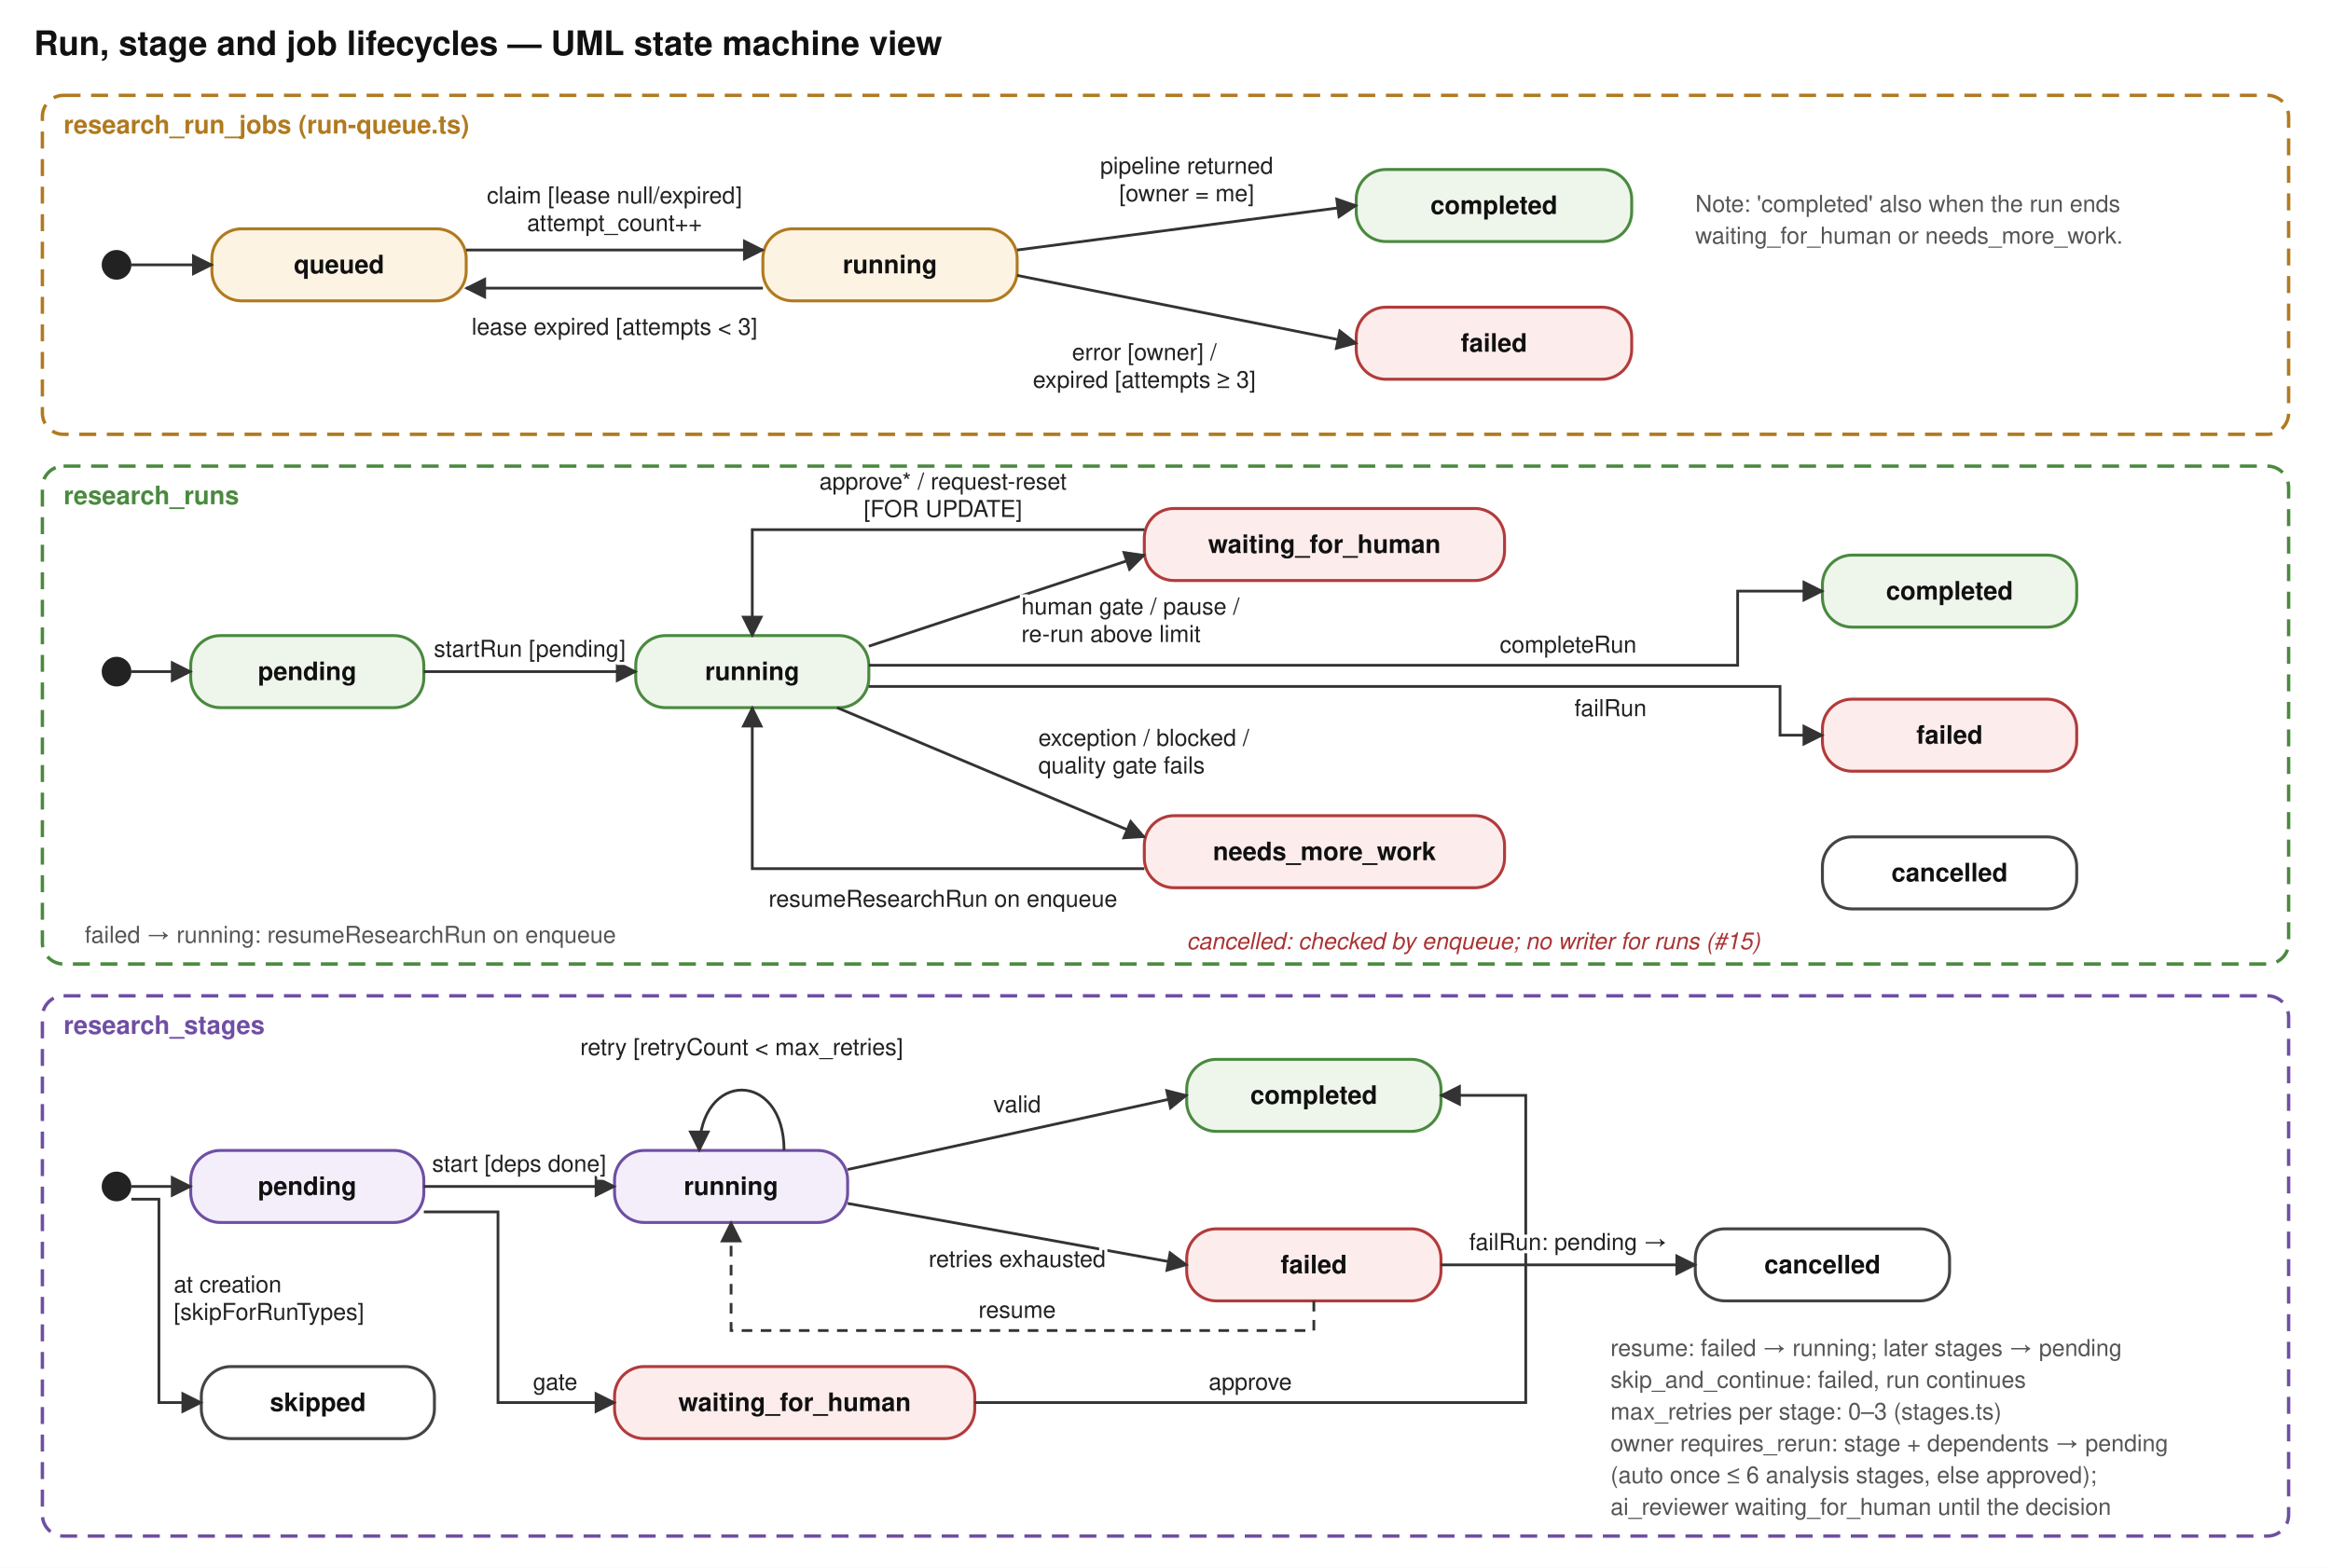
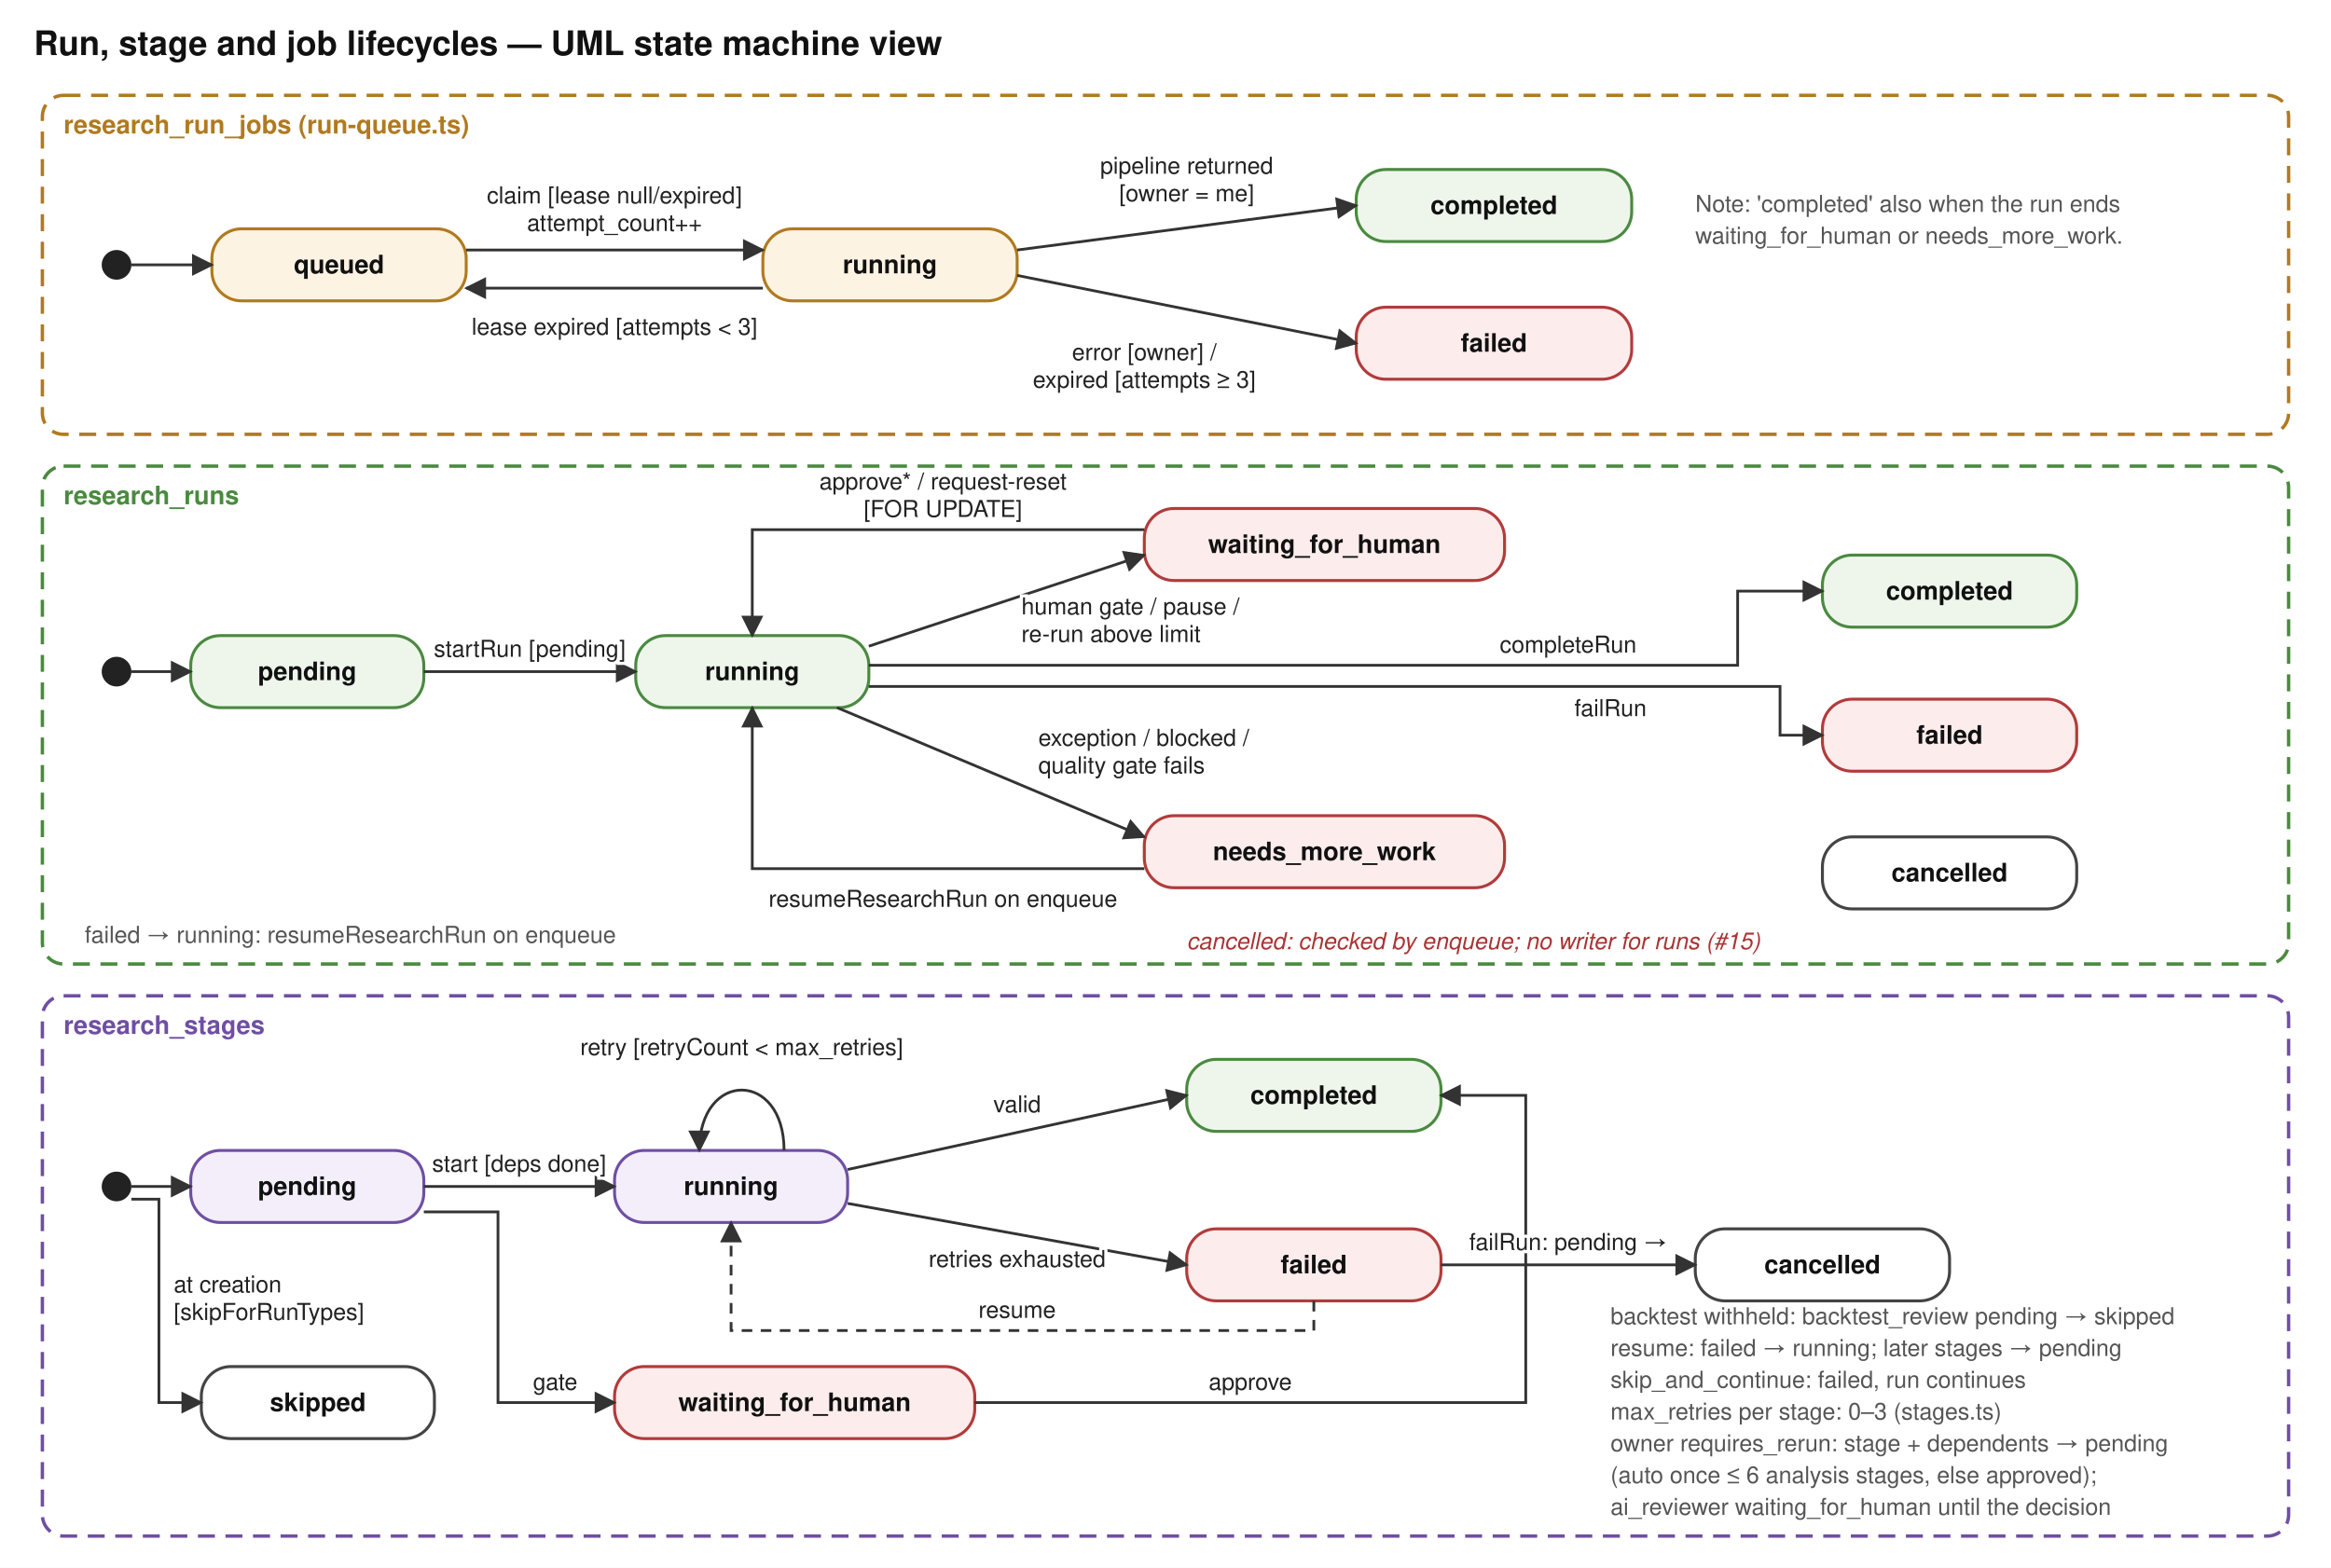
<svg xmlns="http://www.w3.org/2000/svg" viewBox="0 0 1100 740" width="1100" height="740" role="img" aria-labelledby="t d" font-family="Helvetica, Arial, sans-serif" font-size="13">
  <defs>
    <marker id="a" viewBox="0 0 10 10" refX="9" refY="5" markerWidth="8" markerHeight="8" orient="auto-start-reverse">
      <path d="M0,0 L10,5 L0,10 z" fill="#333" />
    </marker>
    <marker id="o" viewBox="0 0 10 10" refX="9" refY="5" markerWidth="9" markerHeight="9" orient="auto-start-reverse">
      <path d="M0,0 L10,5 L0,10" fill="none" stroke="#333" />
    </marker>
  </defs>
  <rect x="0" y="0" width="1100" height="740" fill="#ffffff" />
  <text x="16" y="26" font-size="16" font-weight="bold" fill="#111">Run, stage and job lifecycles — UML state machine view</text>
  <rect x="20" y="45" width="1060" height="160" rx="10" fill="none" stroke="#b07a1f" stroke-width="1.6" stroke-dasharray="8 5" />
  <text x="30" y="63" font-size="12" font-weight="bold" text-anchor="start" fill="#b07a1f">research_run_jobs (run-queue.ts)</text>
  <circle cx="55" cy="125" r="7" fill="#222" />
  <rect x="100" y="108" width="120" height="34" rx="14" fill="#fdf3e3" stroke="#b07a1f" stroke-width="1.4" />
  <text x="160.0" y="129.0" font-size="12" font-weight="bold" text-anchor="middle" fill="#111">queued</text>
  <rect x="360" y="108" width="120" height="34" rx="14" fill="#fdf3e3" stroke="#b07a1f" stroke-width="1.4" />
  <text x="420.0" y="129.0" font-size="12" font-weight="bold" text-anchor="middle" fill="#111">running</text>
  <rect x="640" y="80" width="130" height="34" rx="14" fill="#eef6ec" stroke="#4a8a3f" stroke-width="1.4" />
  <text x="705.0" y="101.0" font-size="12" font-weight="bold" text-anchor="middle" fill="#111">completed</text>
  <rect x="640" y="145" width="130" height="34" rx="14" fill="#fdecec" stroke="#b23b3b" stroke-width="1.4" />
  <text x="705.0" y="166.0" font-size="12" font-weight="bold" text-anchor="middle" fill="#111">failed</text>
  <path d="M62,125 L100,125" fill="none" stroke="#333" stroke-width="1.3" marker-end="url(#a)" />
  <path d="M220,118 L360,118" fill="none" stroke="#333" stroke-width="1.3" marker-end="url(#a)" />
  <text x="290" y="96" font-size="11" text-anchor="middle" fill="#222" stroke="#ffffff" stroke-width="3" paint-order="stroke">claim [lease null/expired]</text>
  <text x="290" y="109" font-size="11" text-anchor="middle" fill="#222" stroke="#ffffff" stroke-width="3" paint-order="stroke">attempt_count++</text>
  <path d="M360,136 L220,136" fill="none" stroke="#333" stroke-width="1.3" marker-end="url(#a)" />
  <text x="290" y="158" font-size="11" text-anchor="middle" fill="#222" stroke="#ffffff" stroke-width="3" paint-order="stroke">lease expired [attempts &lt; 3]</text>
  <path d="M480,118 L640,97" fill="none" stroke="#333" stroke-width="1.3" marker-end="url(#a)" />
  <text x="560" y="82" font-size="11" text-anchor="middle" fill="#222" stroke="#ffffff" stroke-width="3" paint-order="stroke">pipeline returned</text>
  <text x="560" y="95" font-size="11" text-anchor="middle" fill="#222" stroke="#ffffff" stroke-width="3" paint-order="stroke">[owner = me]</text>
  <path d="M480,130 L640,162" fill="none" stroke="#333" stroke-width="1.3" marker-end="url(#a)" />
  <text x="540" y="170" font-size="11" text-anchor="middle" fill="#222" stroke="#ffffff" stroke-width="3" paint-order="stroke">error [owner] /</text>
  <text x="540" y="183" font-size="11" text-anchor="middle" fill="#222" stroke="#ffffff" stroke-width="3" paint-order="stroke">expired [attempts ≥ 3]</text>
  <text x="800" y="100" font-size="11" font-weight="normal" text-anchor="start" fill="#555">Note: 'completed' also when the run ends</text>
  <text x="800" y="115" font-size="11" font-weight="normal" text-anchor="start" fill="#555">waiting_for_human or needs_more_work.</text>
  <rect x="20" y="220" width="1060" height="235" rx="10" fill="none" stroke="#4a8a3f" stroke-width="1.6" stroke-dasharray="8 5" />
  <text x="30" y="238" font-size="12" font-weight="bold" text-anchor="start" fill="#4a8a3f">research_runs</text>
  <circle cx="55" cy="317" r="7" fill="#222" />
  <rect x="90" y="300" width="110" height="34" rx="14" fill="#eef6ec" stroke="#4a8a3f" stroke-width="1.4" />
  <text x="145.0" y="321.0" font-size="12" font-weight="bold" text-anchor="middle" fill="#111">pending</text>
  <rect x="300" y="300" width="110" height="34" rx="14" fill="#eef6ec" stroke="#4a8a3f" stroke-width="1.4" />
  <text x="355.0" y="321.0" font-size="12" font-weight="bold" text-anchor="middle" fill="#111">running</text>
  <rect x="540" y="240" width="170" height="34" rx="14" fill="#fdecec" stroke="#b23b3b" stroke-width="1.4" />
  <text x="625.0" y="261.0" font-size="12" font-weight="bold" text-anchor="middle" fill="#111">waiting_for_human</text>
  <rect x="540" y="385" width="170" height="34" rx="14" fill="#fdecec" stroke="#b23b3b" stroke-width="1.4" />
  <text x="625.0" y="406.0" font-size="12" font-weight="bold" text-anchor="middle" fill="#111">needs_more_work</text>
  <rect x="860" y="262" width="120" height="34" rx="14" fill="#eef6ec" stroke="#4a8a3f" stroke-width="1.4" />
  <text x="920.0" y="283.0" font-size="12" font-weight="bold" text-anchor="middle" fill="#111">completed</text>
  <rect x="860" y="330" width="120" height="34" rx="14" fill="#fdecec" stroke="#b23b3b" stroke-width="1.4" />
  <text x="920.0" y="351.0" font-size="12" font-weight="bold" text-anchor="middle" fill="#111">failed</text>
  <rect x="860" y="395" width="120" height="34" rx="14" fill="#ffffff" stroke="#444444" stroke-width="1.4" />
  <text x="920.0" y="416.0" font-size="12" font-weight="bold" text-anchor="middle" fill="#111">cancelled</text>
  <path d="M62,317 L90,317" fill="none" stroke="#333" stroke-width="1.3" marker-end="url(#a)" />
  <path d="M200,317 L300,317" fill="none" stroke="#333" stroke-width="1.3" marker-end="url(#a)" />
  <text x="250" y="310" font-size="11" text-anchor="middle" fill="#222" stroke="#ffffff" stroke-width="3" paint-order="stroke">startRun [pending]</text>
  <path d="M410,305 L540,262" fill="none" stroke="#333" stroke-width="1.3" marker-end="url(#a)" />
  <text x="482" y="290" font-size="11" text-anchor="start" fill="#222" stroke="#ffffff" stroke-width="3" paint-order="stroke">human gate / pause /</text>
  <text x="482" y="303" font-size="11" text-anchor="start" fill="#222" stroke="#ffffff" stroke-width="3" paint-order="stroke">re-run above limit</text>
  <path d="M540,250 L355,250 L355,300" fill="none" stroke="#333" stroke-width="1.3" marker-end="url(#a)" />
  <text x="445" y="231" font-size="11" text-anchor="middle" fill="#222" stroke="#ffffff" stroke-width="3" paint-order="stroke">approve* / request-reset</text>
  <text x="445" y="244" font-size="11" text-anchor="middle" fill="#222" stroke="#ffffff" stroke-width="3" paint-order="stroke">[FOR UPDATE]</text>
  <path d="M395,334 L540,395" fill="none" stroke="#333" stroke-width="1.3" marker-end="url(#a)" />
  <text x="490" y="352" font-size="11" text-anchor="start" fill="#222" stroke="#ffffff" stroke-width="3" paint-order="stroke">exception / blocked /</text>
  <text x="490" y="365" font-size="11" text-anchor="start" fill="#222" stroke="#ffffff" stroke-width="3" paint-order="stroke">quality gate fails</text>
  <path d="M540,410 L355,410 L355,334" fill="none" stroke="#333" stroke-width="1.3" marker-end="url(#a)" />
  <text x="445" y="428" font-size="11" text-anchor="middle" fill="#222" stroke="#ffffff" stroke-width="3" paint-order="stroke">resumeResearchRun on enqueue</text>
  <path d="M410,314 L820,314 L820,279 L860,279" fill="none" stroke="#333" stroke-width="1.3" marker-end="url(#a)" />
  <text x="740" y="308" font-size="11" text-anchor="middle" fill="#222" stroke="#ffffff" stroke-width="3" paint-order="stroke">completeRun</text>
  <path d="M410,324 L840,324 L840,347 L860,347" fill="none" stroke="#333" stroke-width="1.3" marker-end="url(#a)" />
  <text x="760" y="338" font-size="11" text-anchor="middle" fill="#222" stroke="#ffffff" stroke-width="3" paint-order="stroke">failRun</text>
  <text x="40" y="445" font-size="11" font-weight="normal" text-anchor="start" fill="#555">failed → running: resumeResearchRun on enqueue</text>
  <text x="560" y="448" font-size="11" font-weight="normal" text-anchor="start" fill="#a33" font-style="italic">cancelled: checked by enqueue; no writer for runs (#15)</text>
  <rect x="20" y="470" width="1060" height="255" rx="10" fill="none" stroke="#6f4fa3" stroke-width="1.6" stroke-dasharray="8 5" />
  <text x="30" y="488" font-size="12" font-weight="bold" text-anchor="start" fill="#6f4fa3">research_stages</text>
  <circle cx="55" cy="560" r="7" fill="#222" />
  <rect x="90" y="543" width="110" height="34" rx="14" fill="#f3eefa" stroke="#6f4fa3" stroke-width="1.4" />
  <text x="145.0" y="564.0" font-size="12" font-weight="bold" text-anchor="middle" fill="#111">pending</text>
  <rect x="290" y="543" width="110" height="34" rx="14" fill="#f3eefa" stroke="#6f4fa3" stroke-width="1.4" />
  <text x="345.0" y="564.0" font-size="12" font-weight="bold" text-anchor="middle" fill="#111">running</text>
  <rect x="290" y="645" width="170" height="34" rx="14" fill="#fdecec" stroke="#b23b3b" stroke-width="1.4" />
  <text x="375.0" y="666.0" font-size="12" font-weight="bold" text-anchor="middle" fill="#111">waiting_for_human</text>
  <rect x="560" y="500" width="120" height="34" rx="14" fill="#eef6ec" stroke="#4a8a3f" stroke-width="1.4" />
  <text x="620.0" y="521.0" font-size="12" font-weight="bold" text-anchor="middle" fill="#111">completed</text>
  <rect x="560" y="580" width="120" height="34" rx="14" fill="#fdecec" stroke="#b23b3b" stroke-width="1.4" />
  <text x="620.0" y="601.0" font-size="12" font-weight="bold" text-anchor="middle" fill="#111">failed</text>
  <rect x="95" y="645" width="110" height="34" rx="14" fill="#ffffff" stroke="#444444" stroke-width="1.4" />
  <text x="150.0" y="666.0" font-size="12" font-weight="bold" text-anchor="middle" fill="#111">skipped</text>
  <rect x="800" y="580" width="120" height="34" rx="14" fill="#ffffff" stroke="#444444" stroke-width="1.4" />
  <text x="860.0" y="601.0" font-size="12" font-weight="bold" text-anchor="middle" fill="#111">cancelled</text>
  <path d="M62,560 L90,560" fill="none" stroke="#333" stroke-width="1.3" marker-end="url(#a)" />
  <path d="M200,560 L290,560" fill="none" stroke="#333" stroke-width="1.3" marker-end="url(#a)" />
  <text x="245" y="553" font-size="11" text-anchor="middle" fill="#222" stroke="#ffffff" stroke-width="3" paint-order="stroke">start [deps done]</text>
  <path d="M62,566 L75,566 L75,662 L95,662" fill="none" stroke="#333" stroke-width="1.3" marker-end="url(#a)" />
  <text x="82" y="610" font-size="11" font-weight="normal" text-anchor="start" fill="#222">at creation</text>
  <text x="82" y="623" font-size="11" font-weight="normal" text-anchor="start" fill="#222">[skipForRunTypes]</text>
  <path d="M200,572 L235,572 L235,662 L290,662" fill="none" stroke="#333" stroke-width="1.3" marker-end="url(#a)" />
  <text x="262" y="656" font-size="11" text-anchor="middle" fill="#222" stroke="#ffffff" stroke-width="3" paint-order="stroke">gate</text>
  <path d="M400,552 L560,517" fill="none" stroke="#333" stroke-width="1.3" marker-end="url(#a)" />
  <text x="480" y="525" font-size="11" text-anchor="middle" fill="#222" stroke="#ffffff" stroke-width="3" paint-order="stroke">valid</text>
  <path d="M460,662 L720,662 L720,517 L680,517" fill="none" stroke="#333" stroke-width="1.3" marker-end="url(#a)" />
  <text x="590" y="656" font-size="11" text-anchor="middle" fill="#222" stroke="#ffffff" stroke-width="3" paint-order="stroke">approve</text>
  <path d="M400,568 L560,597" fill="none" stroke="#333" stroke-width="1.3" marker-end="url(#a)" />
  <text x="480" y="598" font-size="11" text-anchor="middle" fill="#222" stroke="#ffffff" stroke-width="3" paint-order="stroke">retries exhausted</text>
  <path d="M370,543 C370,505 330,505 330,543" fill="none" stroke="#333" stroke-width="1.3" marker-end="url(#a)" />
  <text x="350" y="498" font-size="11" font-weight="normal" text-anchor="middle" fill="#222">retry [retryCount &lt; max_retries]</text>
  <path d="M680,597 L800,597" fill="none" stroke="#333" stroke-width="1.3" marker-end="url(#a)" />
  <text x="740" y="590" font-size="11" text-anchor="middle" fill="#222" stroke="#ffffff" stroke-width="3" paint-order="stroke">failRun: pending →</text>
  <path d="M620,614 L620,628 L345,628 L345,577" fill="none" stroke="#333" stroke-width="1.3" stroke-dasharray="5 4" marker-end="url(#a)" />
  <text x="480" y="622" font-size="11" text-anchor="middle" fill="#222" stroke="#ffffff" stroke-width="3" paint-order="stroke">resume</text>
+   <text x="760" y="625" font-size="11" font-weight="normal" text-anchor="start" fill="#555">backtest withheld: backtest_review pending → skipped</text>
  <text x="760" y="640" font-size="11" font-weight="normal" text-anchor="start" fill="#555">resume: failed → running; later stages → pending</text>
  <text x="760" y="655" font-size="11" font-weight="normal" text-anchor="start" fill="#555">skip_and_continue: failed, run continues</text>
  <text x="760" y="670" font-size="11" font-weight="normal" text-anchor="start" fill="#555">max_retries per stage: 0–3 (stages.ts)</text>
  <text x="760" y="685" font-size="11" font-weight="normal" text-anchor="start" fill="#555">owner requires_rerun: stage + dependents → pending</text>
  <text x="760" y="700" font-size="11" font-weight="normal" text-anchor="start" fill="#555">(auto once ≤ 6 analysis stages, else approved);</text>
  <text x="760" y="715" font-size="11" font-weight="normal" text-anchor="start" fill="#555">ai_reviewer waiting_for_human until the decision</text>
</svg>
